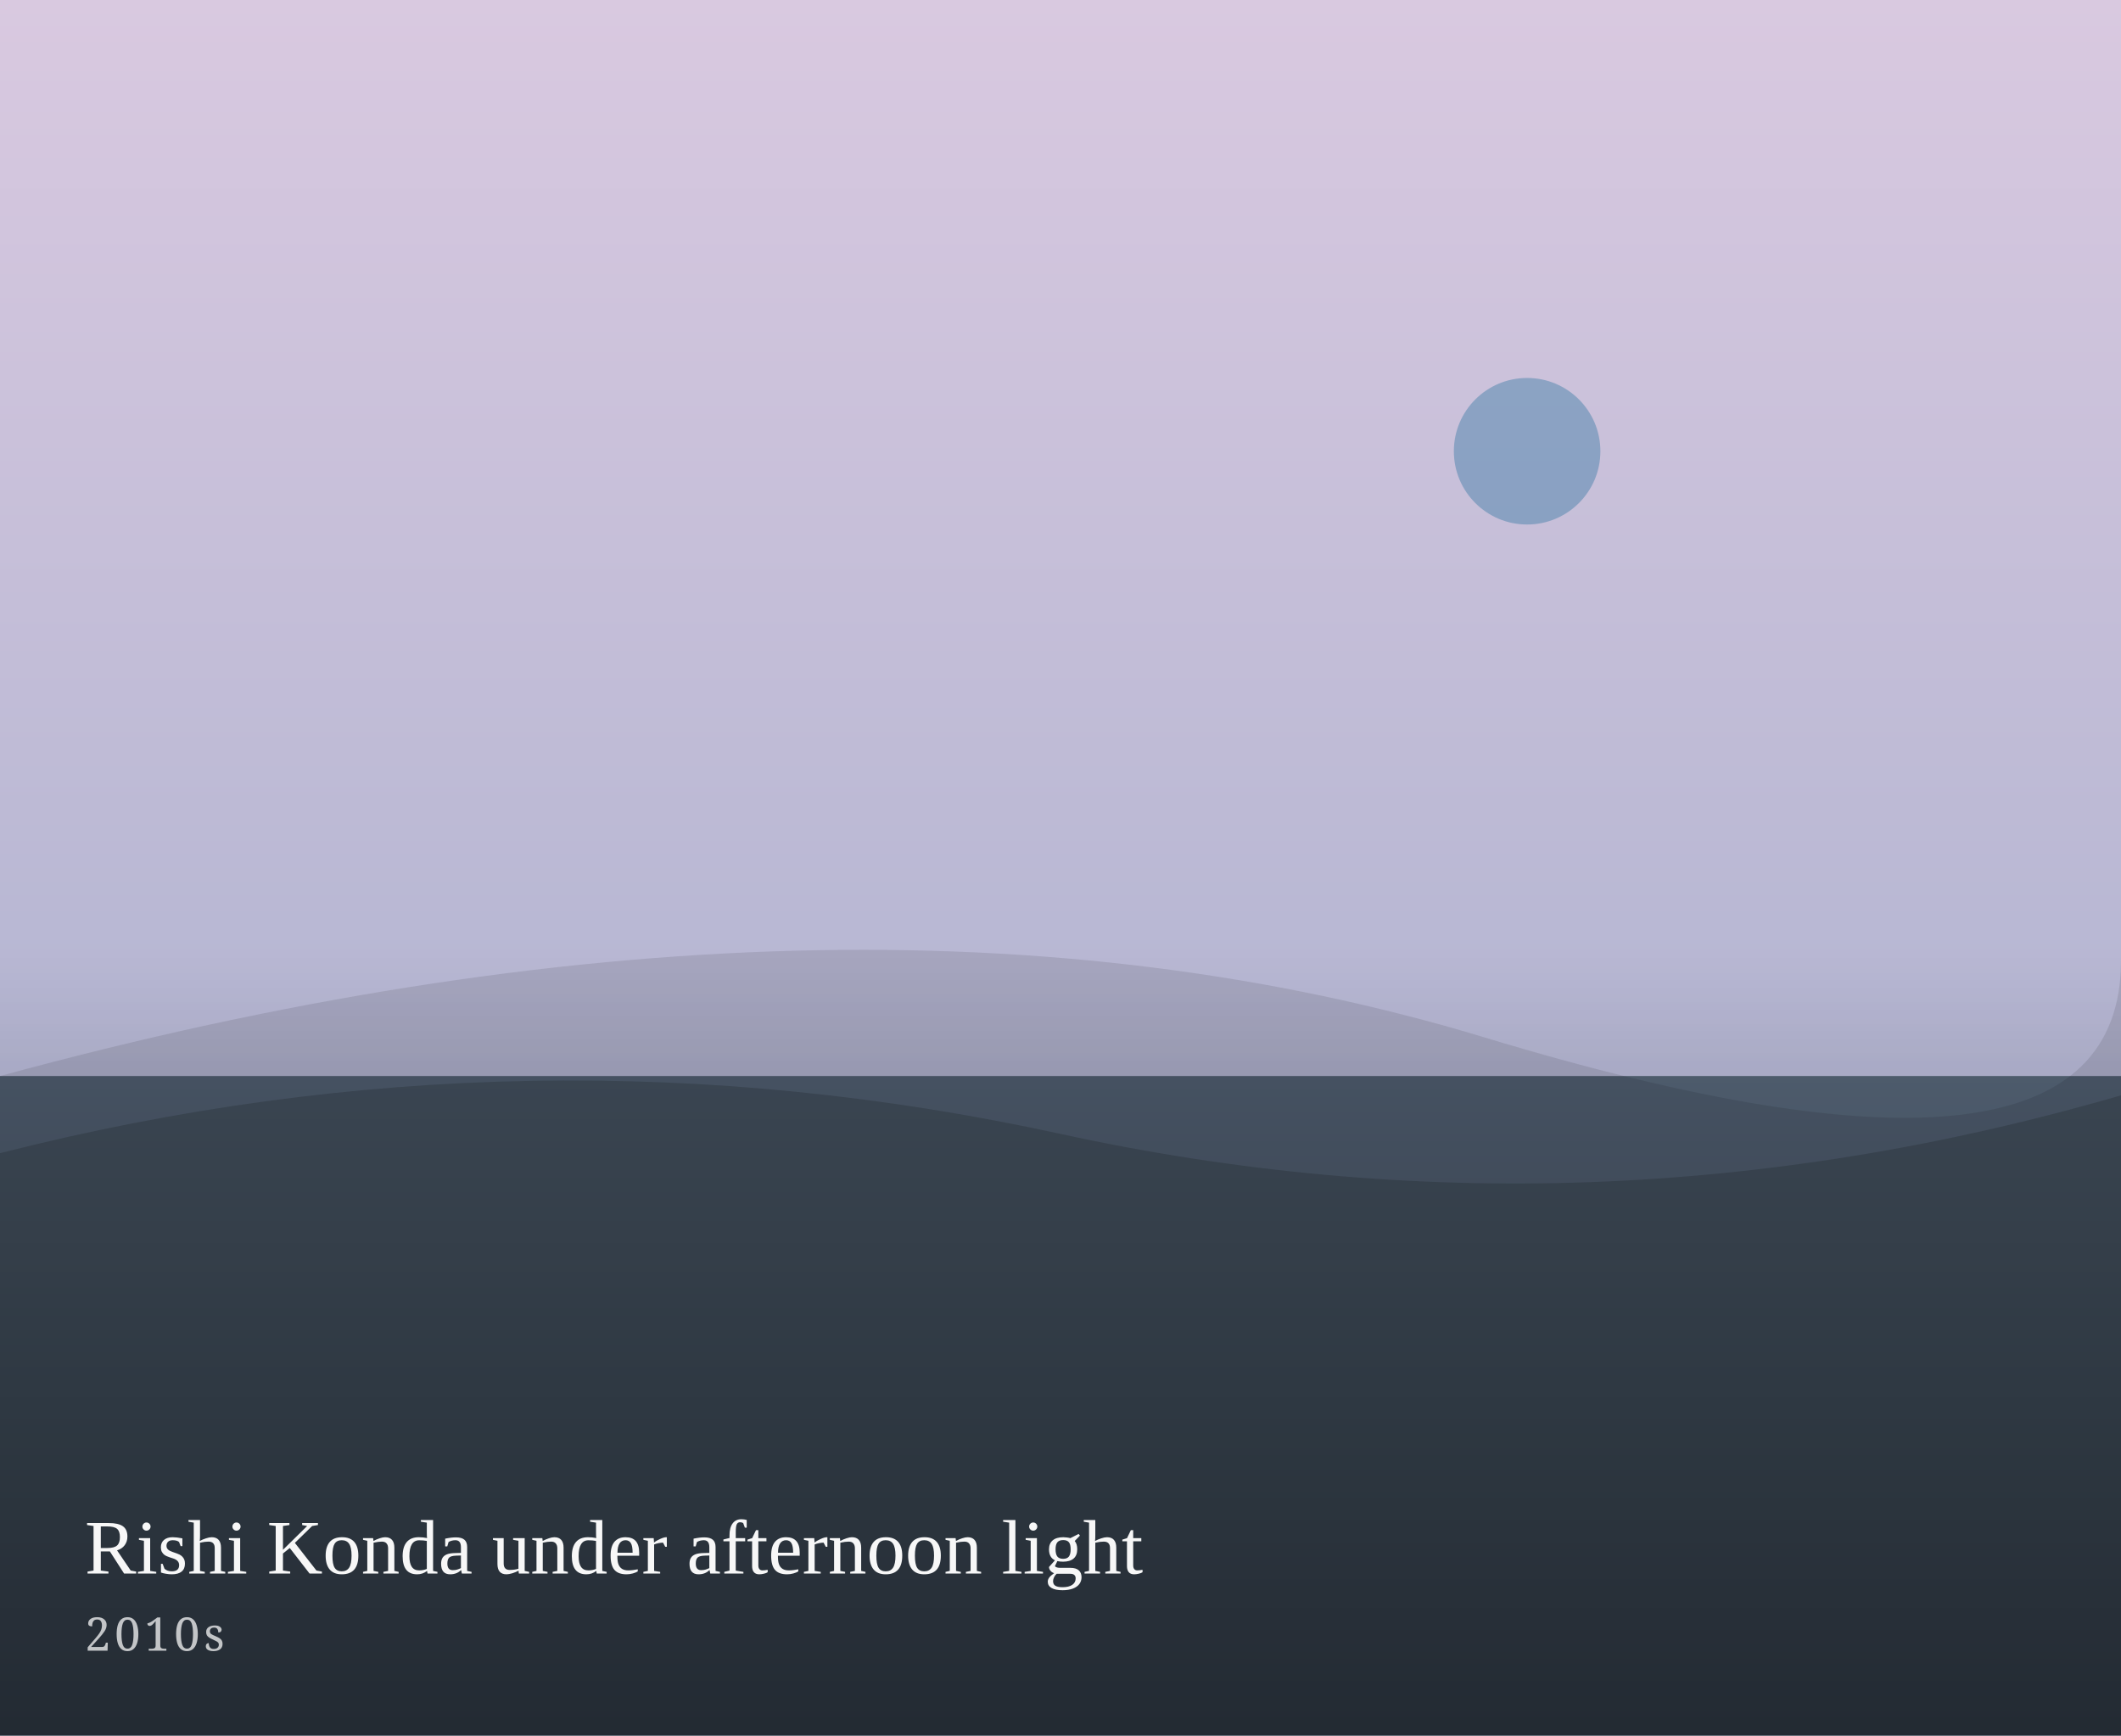
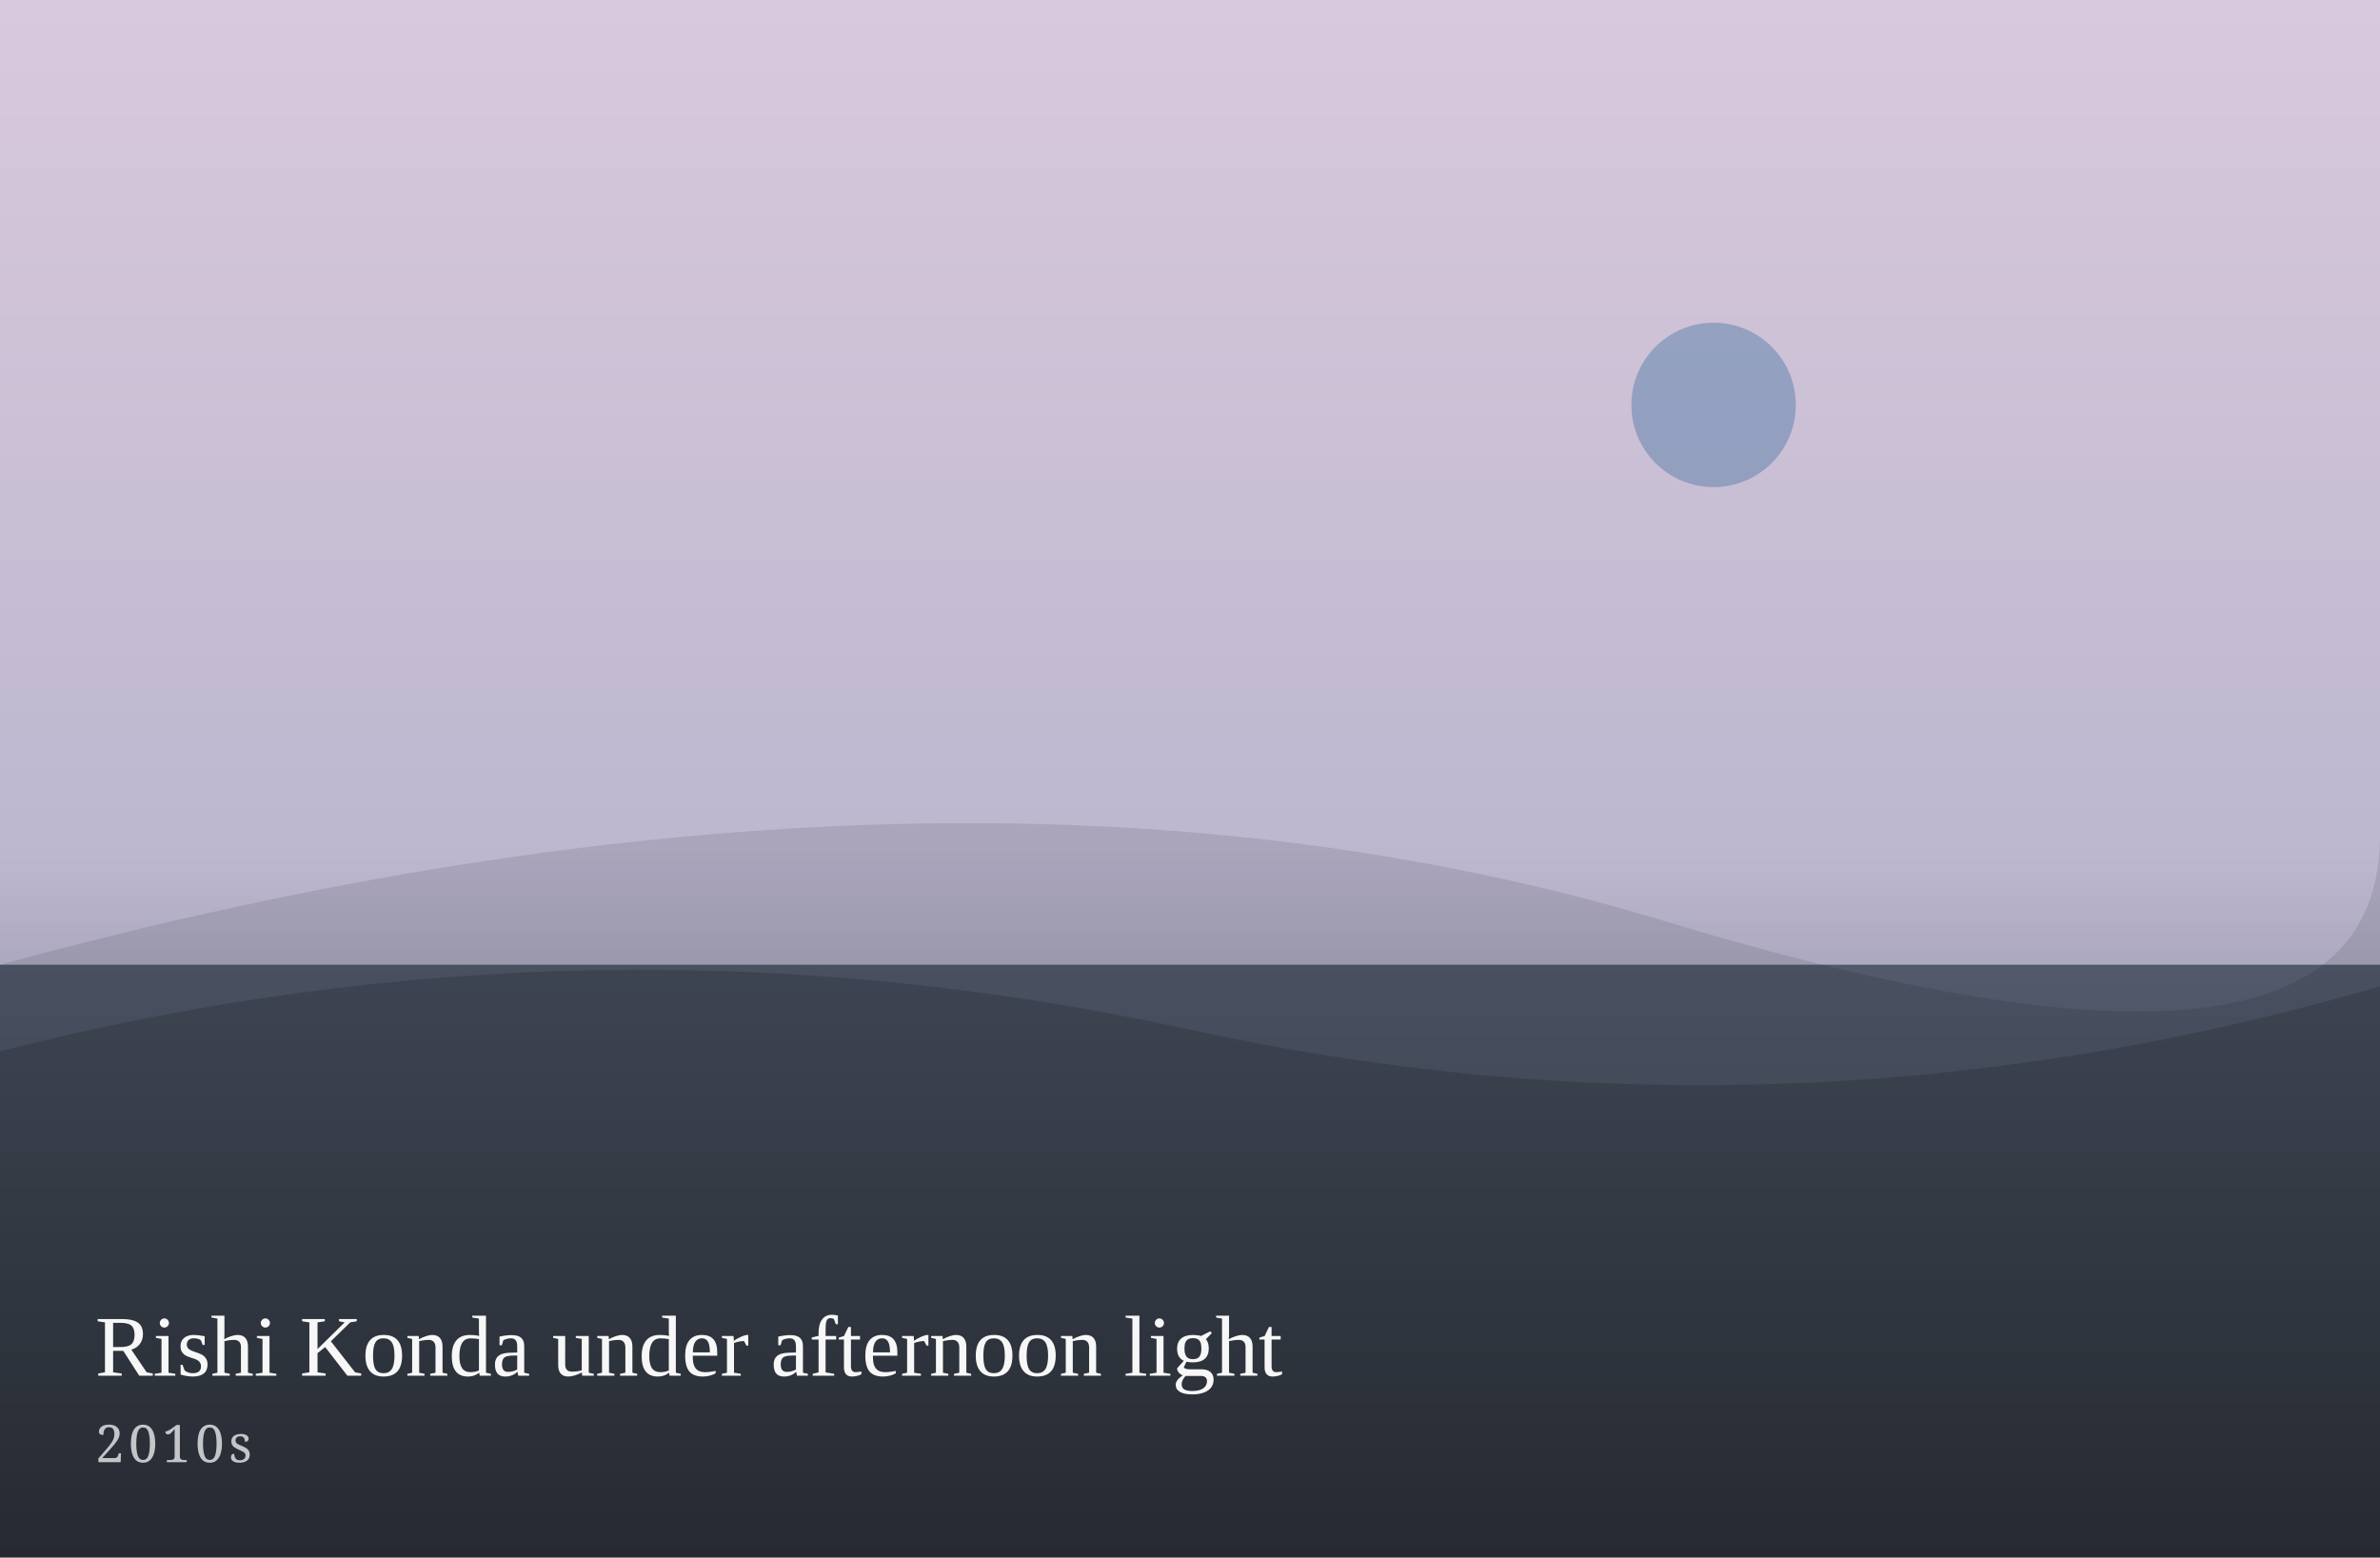
- <svg xmlns="http://www.w3.org/2000/svg" width="1100" height="900" viewBox="0 0 1100 900" role="img" aria-label="Rishi Konda under afternoon light">
+ <svg xmlns="http://www.w3.org/2000/svg" width="1100" height="720" viewBox="0 0 1100 720" role="img" aria-label="Rishi Konda under afternoon light">
  <defs>
    <linearGradient id="sky" x1="0" y1="0" x2="0" y2="1">
      <stop offset="0" stop-color="#D9C9E0" />
      <stop offset="1" stop-color="#9DA9C9" />
    </linearGradient>
    <linearGradient id="vig" x1="0" y1="0" x2="0" y2="1">
      <stop offset="0.55" stop-color="#000" stop-opacity="0" />
      <stop offset="1" stop-color="#000" stop-opacity="0.42" />
    </linearGradient>
+     <filter id="tone" color-interpolation-filters="sRGB">
+       <feColorMatrix type="hueRotate" values="10" />
+       <feColorMatrix type="saturate" values="0.85" />
+     </filter>
  </defs>
-   <rect width="1100" height="900" fill="url(#sky)" />
-   <path d="M0 558 L1100 558 L1100 900 L0 900 Z" fill="#4A5A6B" opacity="0.92" />
-   <path d="M0 598 Q275 528 550 588 T1100 568 L1100 900 L0 900 Z" fill="#000" opacity="0.16" />
-   <circle cx="792" cy="234" r="38" fill="#3F7CA6" opacity="0.45" />
-   <path d="M0 558 Q440 438 770 538 T1100 498 L1100 900 L0 900 Z" fill="#000" opacity="0.1" />
-   <rect width="1100" height="900" fill="url(#vig)" />
-   <text x="44" y="816" font-family="Georgia, 'Times New Roman', serif" font-size="40" fill="#fff" opacity="0.96">Rishi Konda under afternoon light</text>
-   <text x="44" y="856" font-family="Georgia, serif" font-size="24" fill="#fff" opacity="0.72" letter-spacing="2">2010s</text>
+   <g filter="url(#tone)">
+     <rect width="1100" height="720" fill="url(#sky)" />
+     <path d="M0 446 L1100 446 L1100 720 L0 720 Z" fill="#4A5A6B" opacity="0.92" />
+     <path d="M0 486 Q275 416 550 476 T1100 456 L1100 720 L0 720 Z" fill="#000" opacity="0.16" />
+     <circle cx="792" cy="187.2" r="38" fill="#3F7CA6" opacity="0.45" />
+     <path d="M0 446 Q440 326 770 426 T1100 386 L1100 720 L0 720 Z" fill="#000" opacity="0.1" />
+   </g>
+   <rect width="1100" height="720" fill="url(#vig)" />
+   <text x="44" y="636" font-family="Georgia, 'Times New Roman', serif" font-size="40" fill="#fff" opacity="0.96">Rishi Konda under afternoon light</text>
+   <text x="44" y="676" font-family="Georgia, serif" font-size="24" fill="#fff" opacity="0.72" letter-spacing="2">2010s</text>
</svg>
